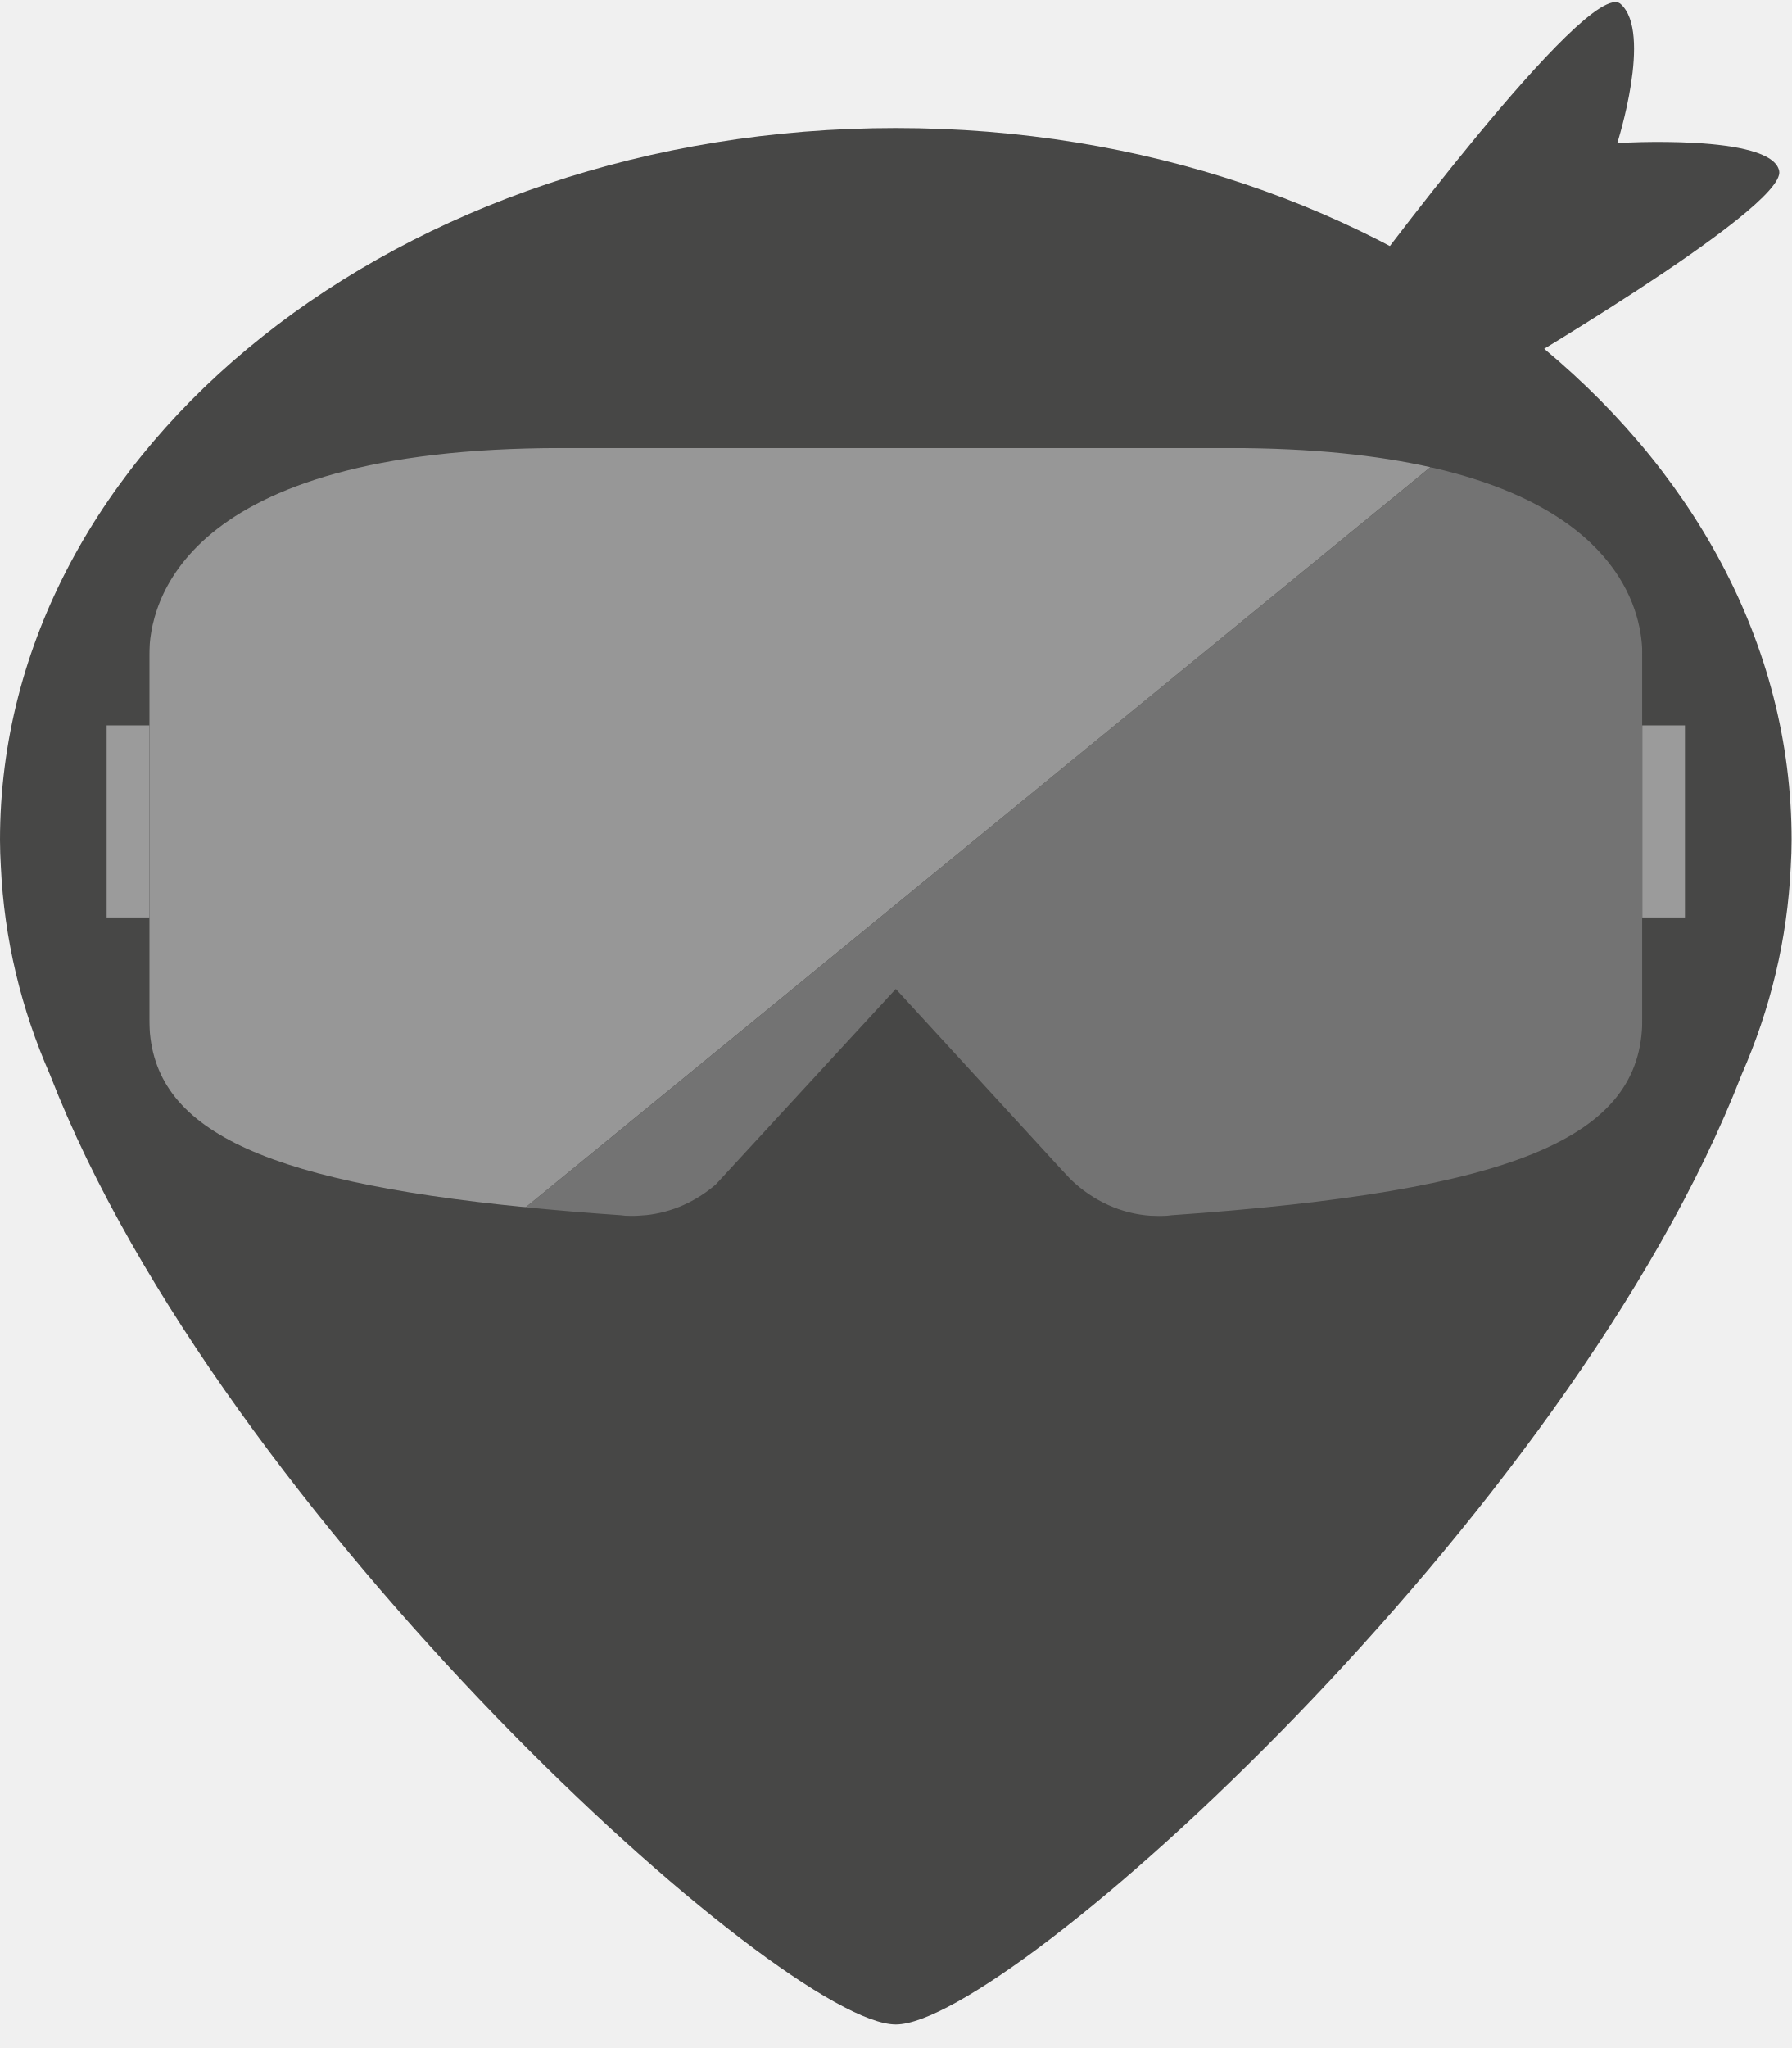
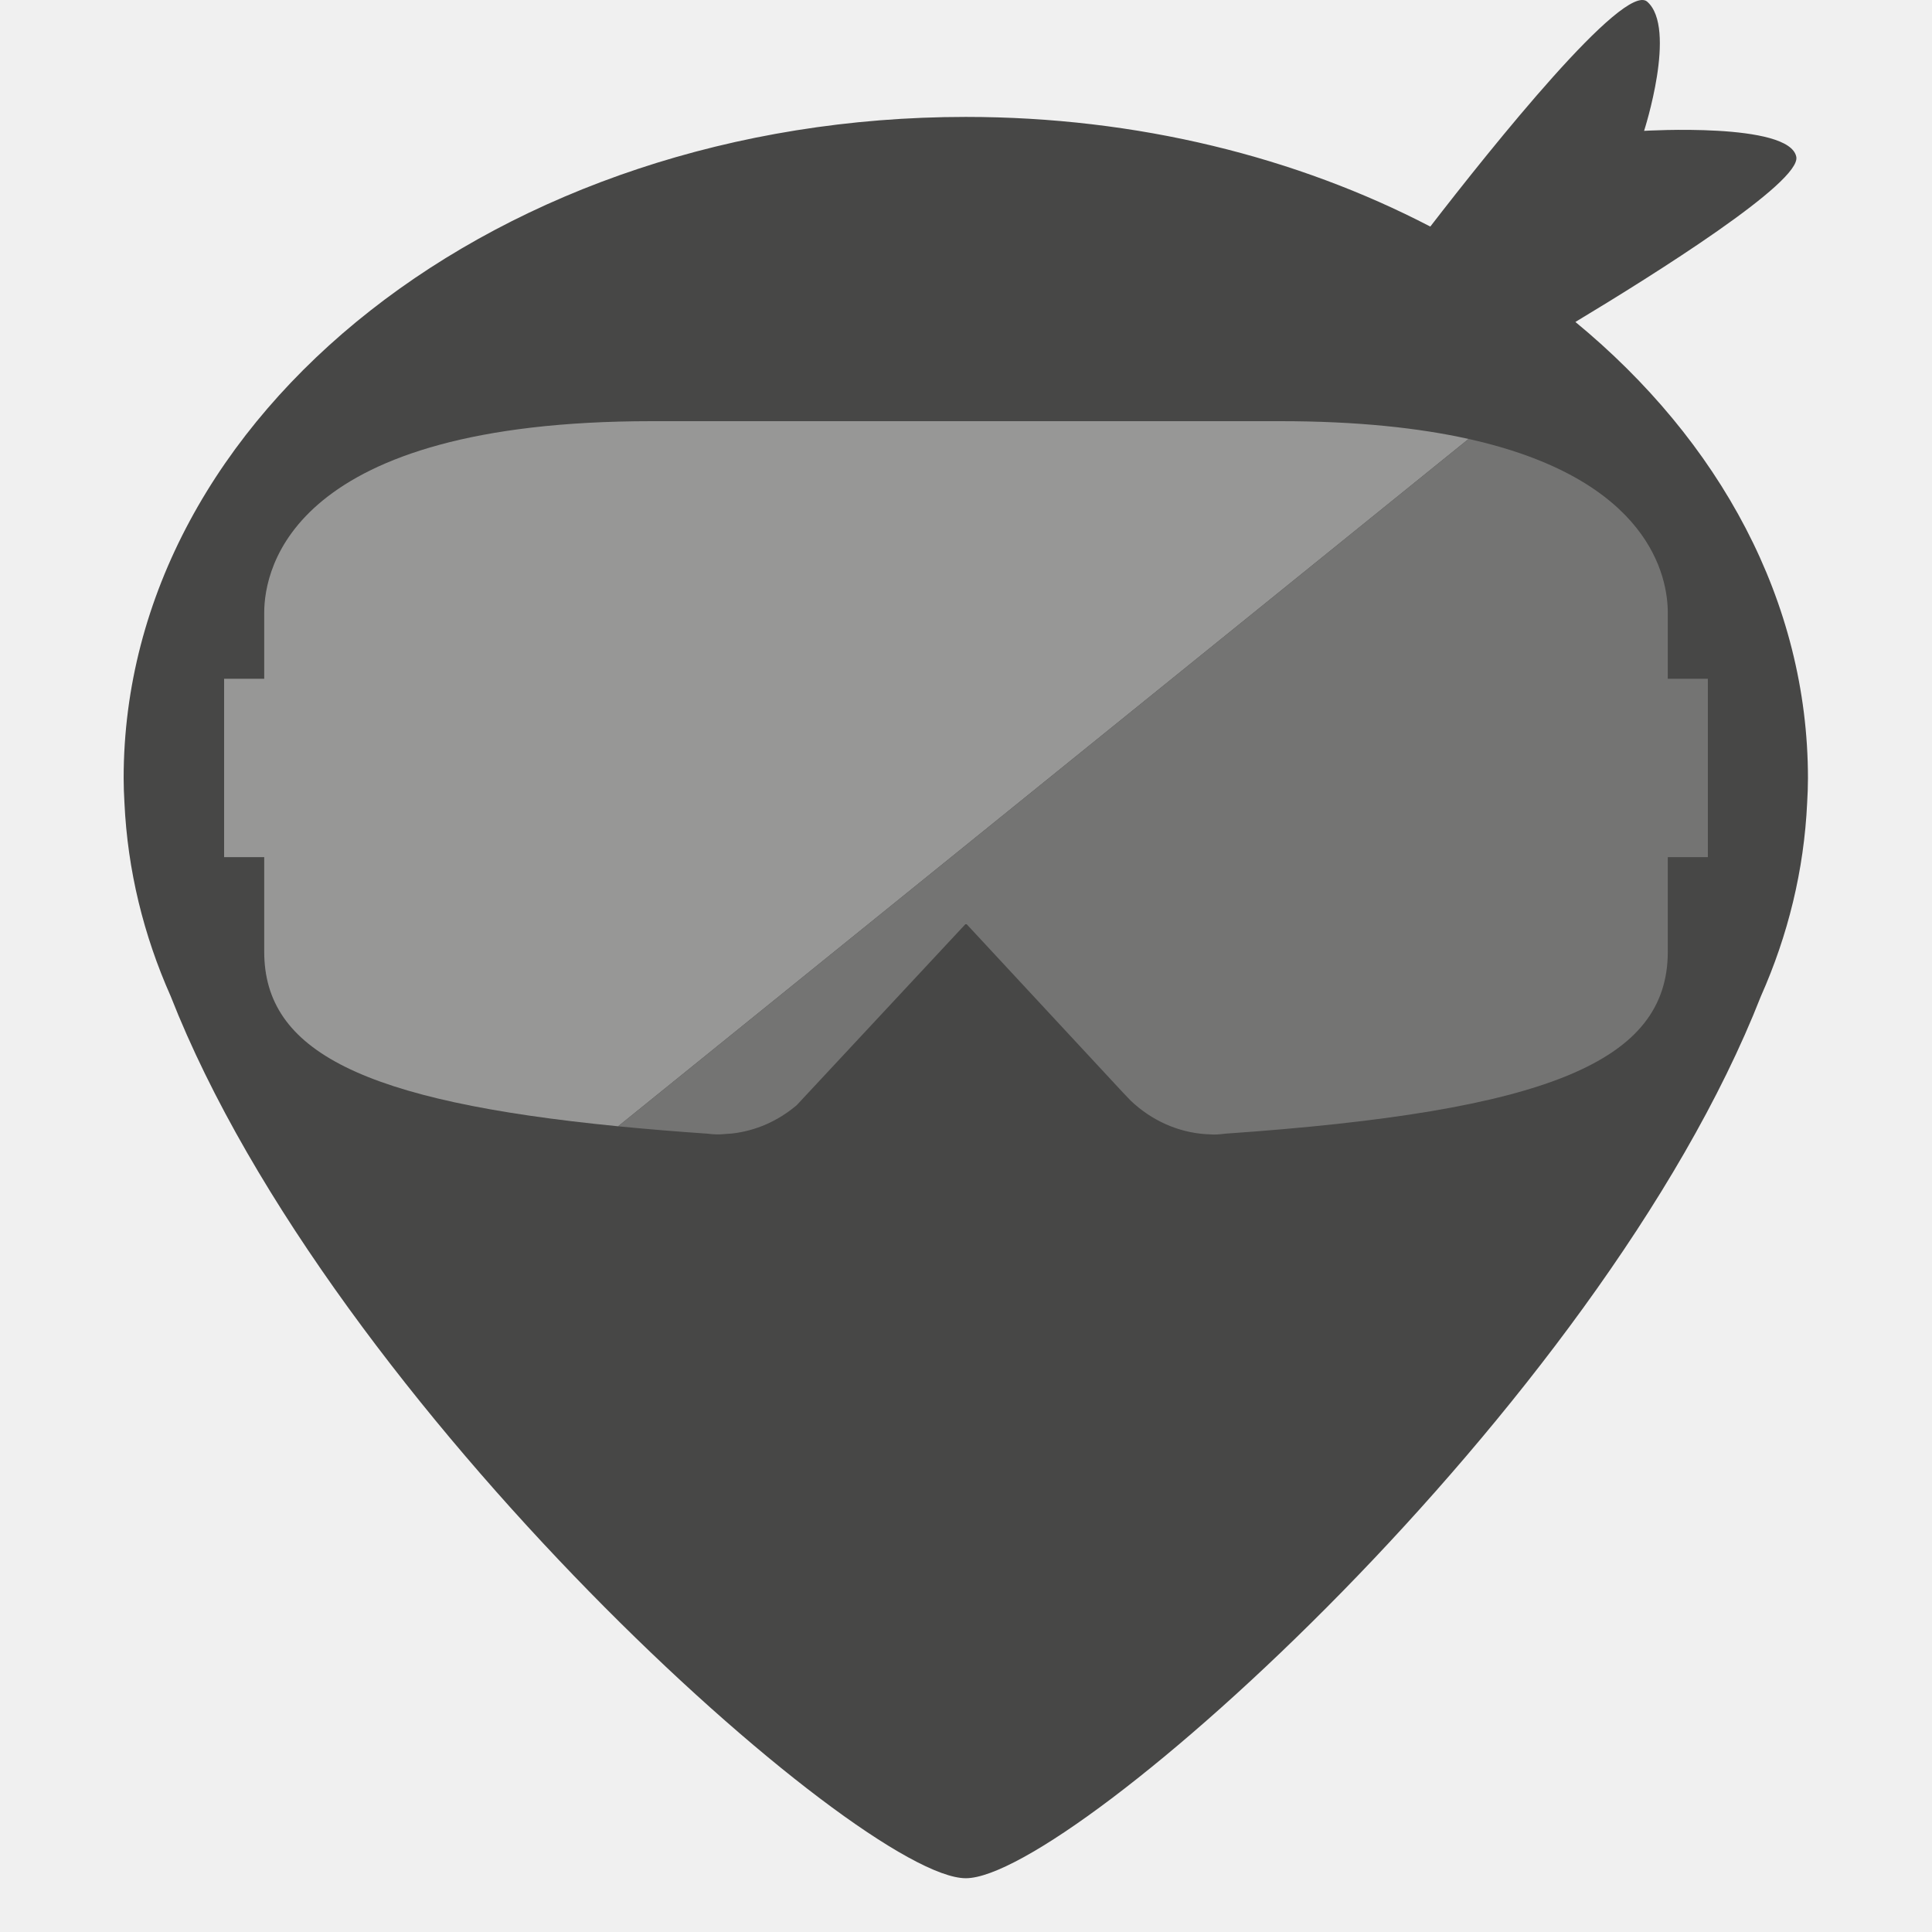
- <svg xmlns="http://www.w3.org/2000/svg" xmlns:xlink="http://www.w3.org/1999/xlink" width="84px" height="96px" viewBox="0 0 84 96" version="1.1">
-   <defs>
-     <polygon id="path-1" points="0 17.794 0 0 60.065 0 60.065 35.588 0 35.588 0 17.794" />
-     <polygon id="path-3" points="52.5 36.004 0.151 36.004 0.151 0.897 52.5 0.897 52.5 36.004" />
-   </defs>
-   <g id="Page-1" stroke="none" stroke-width="1" fill="none" fill-rule="evenodd">
-     <g id="120---iPhone-Copy">
-       <g id="Group-5">
-         <g id="Page-1" transform="translate(0, 6.000651)" fill="#474746">
-           <path d="M84,33.378 C84,14.944 65.196,-0 42,-0 C18.804,-0 0,14.944 0,33.378 C0,33.786 0.016,34.199 0.04,34.615 C0.196,38.026 0.995,41.303 2.345,44.378 C10.402,65.162 36.744,88.896 42,88.896 C47.256,88.896 73.598,65.162 81.654,44.378 C83.005,41.303 83.804,38.026 83.96,34.615 C83.985,34.199 84,33.786 84,33.378 Z" id="Fill-1" />
-         </g>
-         <g id="Group-4" transform="translate(5, 21.00228)">
-           <rect id="Rectangle-4" fill="#9B9B9B" x="0" y="13.001" width="2" height="9.001" />
-           <rect id="Rectangle-4-Copy" fill="#9B9B9B" x="72" y="13.001" width="2" height="9.001" />
-           <g id="Page-1" transform="translate(2, 0)" opacity="0.528">
-             <g id="Group-3">
-               <mask id="mask-2" fill="white">
-                 <use xlink:href="#path-1" />
-               </mask>
-               <g id="Clip-2" />
-               <path d="M50.677,-0 L19.323,-0 C1.394,-0 0,7.405 0,9.674 L0,26.771 C0,31.797 4.89,34.319 17.651,35.588 L60.065,0.897 C57.593,0.341 54.517,-0 50.677,-0" id="Fill-1" fill="#DEDEDE" mask="url(#mask-2)" />
-             </g>
-             <g id="Group-6" transform="translate(17.5, 0)">
-               <mask id="mask-4" fill="white">
-                 <use xlink:href="#path-3" />
-               </mask>
-               <g id="Clip-5" />
-               <path d="M0.151,35.588 C1.549,35.727 3.038,35.852 4.63,35.962 C4.76,35.98 4.888,35.992 5.021,35.995 L5.236,35.996 L5.824,35.953 C7.007,35.821 8.126,35.324 9.06,34.519 L17.5,25.354 L25.305,33.861 L25.719,34.3 C26.761,35.299 28.079,35.892 29.444,35.984 L29.838,36.004 C30.051,36.004 30.26,35.986 30.436,35.96 C46.518,34.831 52.5,32.337 52.5,26.771 L52.5,9.673 C52.5,7.891 51.635,2.938 42.565,0.897 L0.151,35.588 Z" id="Fill-4" fill="#9B9B9B" mask="url(#mask-4)" />
-             </g>
-           </g>
-         </g>
-         <path d="M63.619,13.589 C63.619,13.589 74.48,-1.149 75.984,0.185 C77.488,1.52 75.828,6.704 75.828,6.704 C75.828,6.704 83.081,6.257 83.419,8.017 C83.756,9.777 69.845,17.879 69.845,17.879 L63.619,13.589 Z" id="Path-2" fill="#474746" />
-       </g>
+ <svg xmlns="http://www.w3.org/2000/svg" width="500px" height="500px" viewBox="0 0 500 500" version="1.1">
+   <defs />
+   <g id="V5---Mobile" stroke="none" stroke-width="1" fill="none" fill-rule="evenodd">
+     <g id="Artboard-3-Copy-5">
+       <path d="M407.712,83.323 C428.468,70.83 466.151,47.146 464.881,40.595 C463.13,31.571 425.488,33.865 425.488,33.865 C425.488,33.865 434.103,7.282 426.299,0.438 C420.335,-4.792 386.012,38.115 370.16,58.637 C335.699,40.708 294.381,30.257 249.949,30.257 C129.58,30.257 32,106.886 32,201.41 C32,203.502 32.081,205.62 32.206,207.75 C33.017,225.239 37.162,242.047 44.169,257.812 C85.979,364.384 222.673,486.084 249.949,486.084 C277.221,486.084 413.919,364.384 455.725,257.812 C462.732,242.047 466.88,225.239 467.691,207.75 C467.816,205.62 467.898,203.502 467.898,201.41 C467.898,155.624 445.002,114.036 407.712,83.323" id="Fill-1" fill="#474746" />
+       <path d="M331.356,109 L168.648,109 C75.611,109 68.378,146.969 68.378,158.605 L68.378,175.667 L58,175.667 L58,221.821 L68.378,221.821 L68.378,246.271 C68.378,272.046 93.755,284.975 159.976,291.482 L380.072,113.6 C367.245,110.749 351.28,109 331.356,109" id="Fill-1" fill="#979796" />
+       <path d="M441.99,175.667 L431.624,175.667 L431.624,158.602 C431.624,149.463 427.137,124.063 380.07,113.602 L159.974,291.484 C167.23,292.197 174.958,292.837 183.217,293.402 C183.893,293.494 184.556,293.555 185.247,293.571 L186.359,293.576 L189.415,293.355 C195.549,292.678 201.357,290.129 206.206,286.001 L250.005,239.006 L290.503,282.627 L292.655,284.878 C298.057,290.001 304.9,293.042 311.984,293.514 L314.027,293.617 C315.136,293.617 316.216,293.525 317.133,293.391 C400.585,287.601 431.624,274.812 431.624,246.273 L431.624,221.821 L441.99,221.821 L441.99,175.667 Z" id="Fill-4" fill="#747473" />
    </g>
  </g>
</svg>
